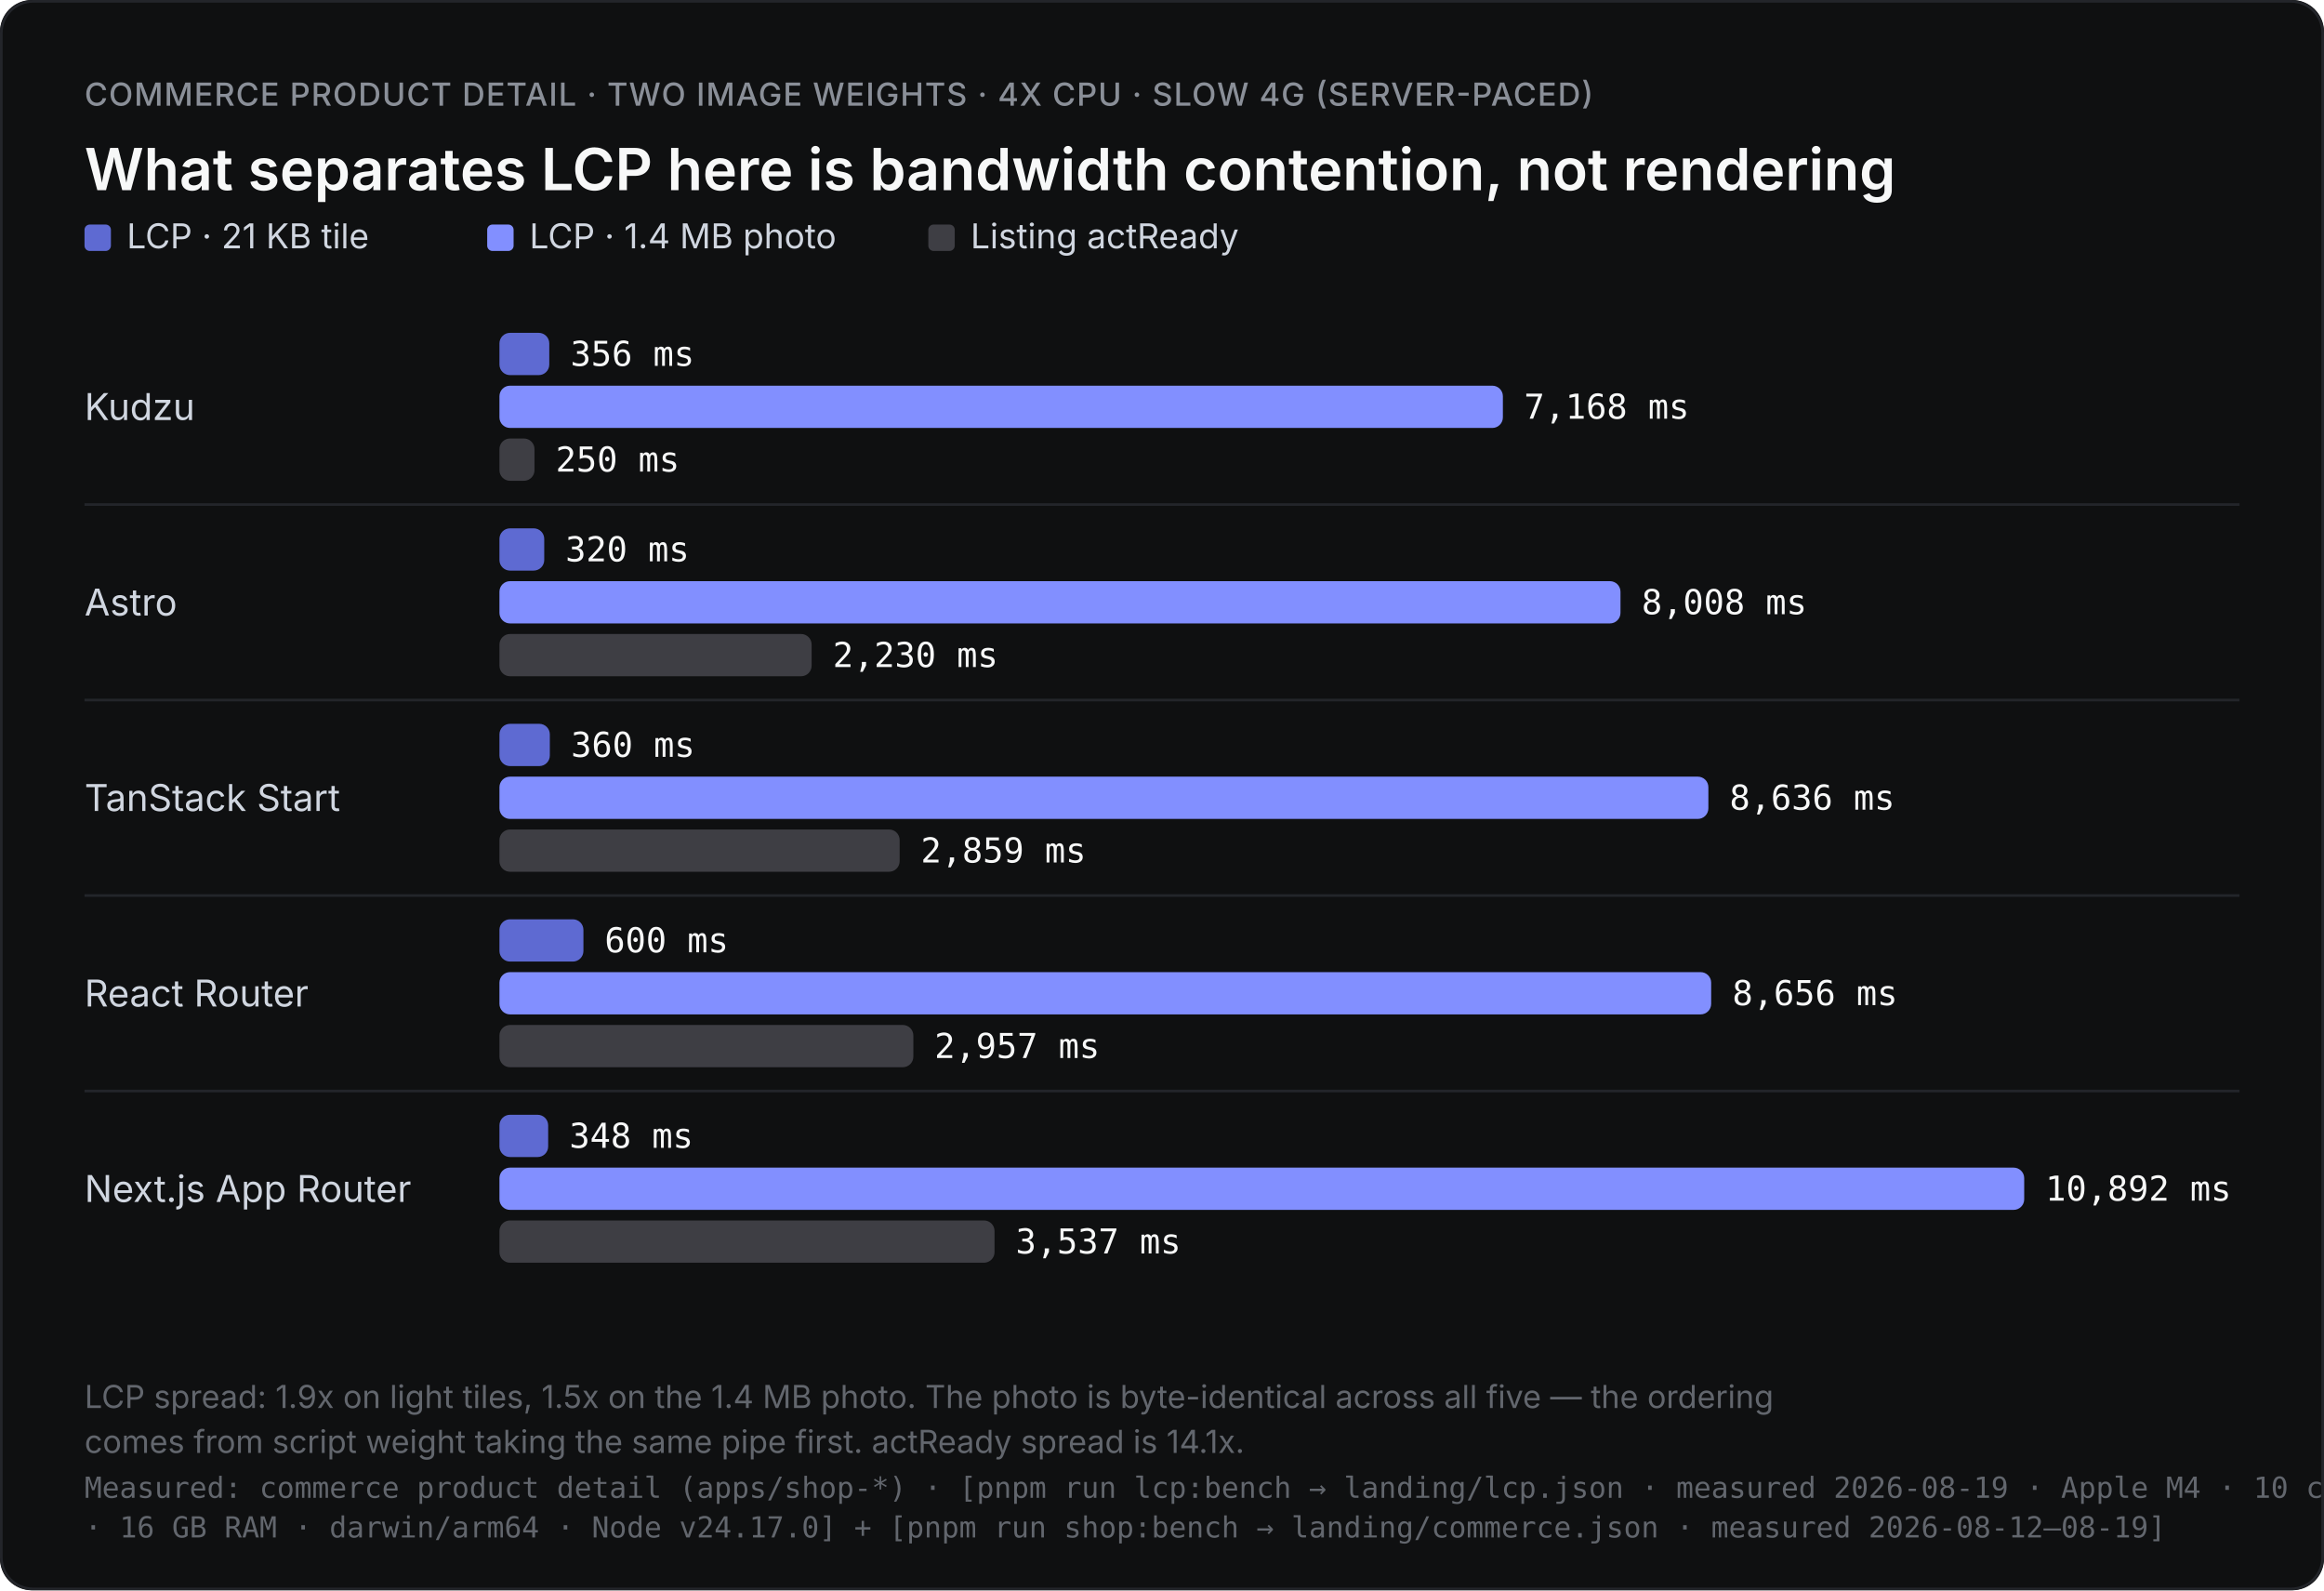
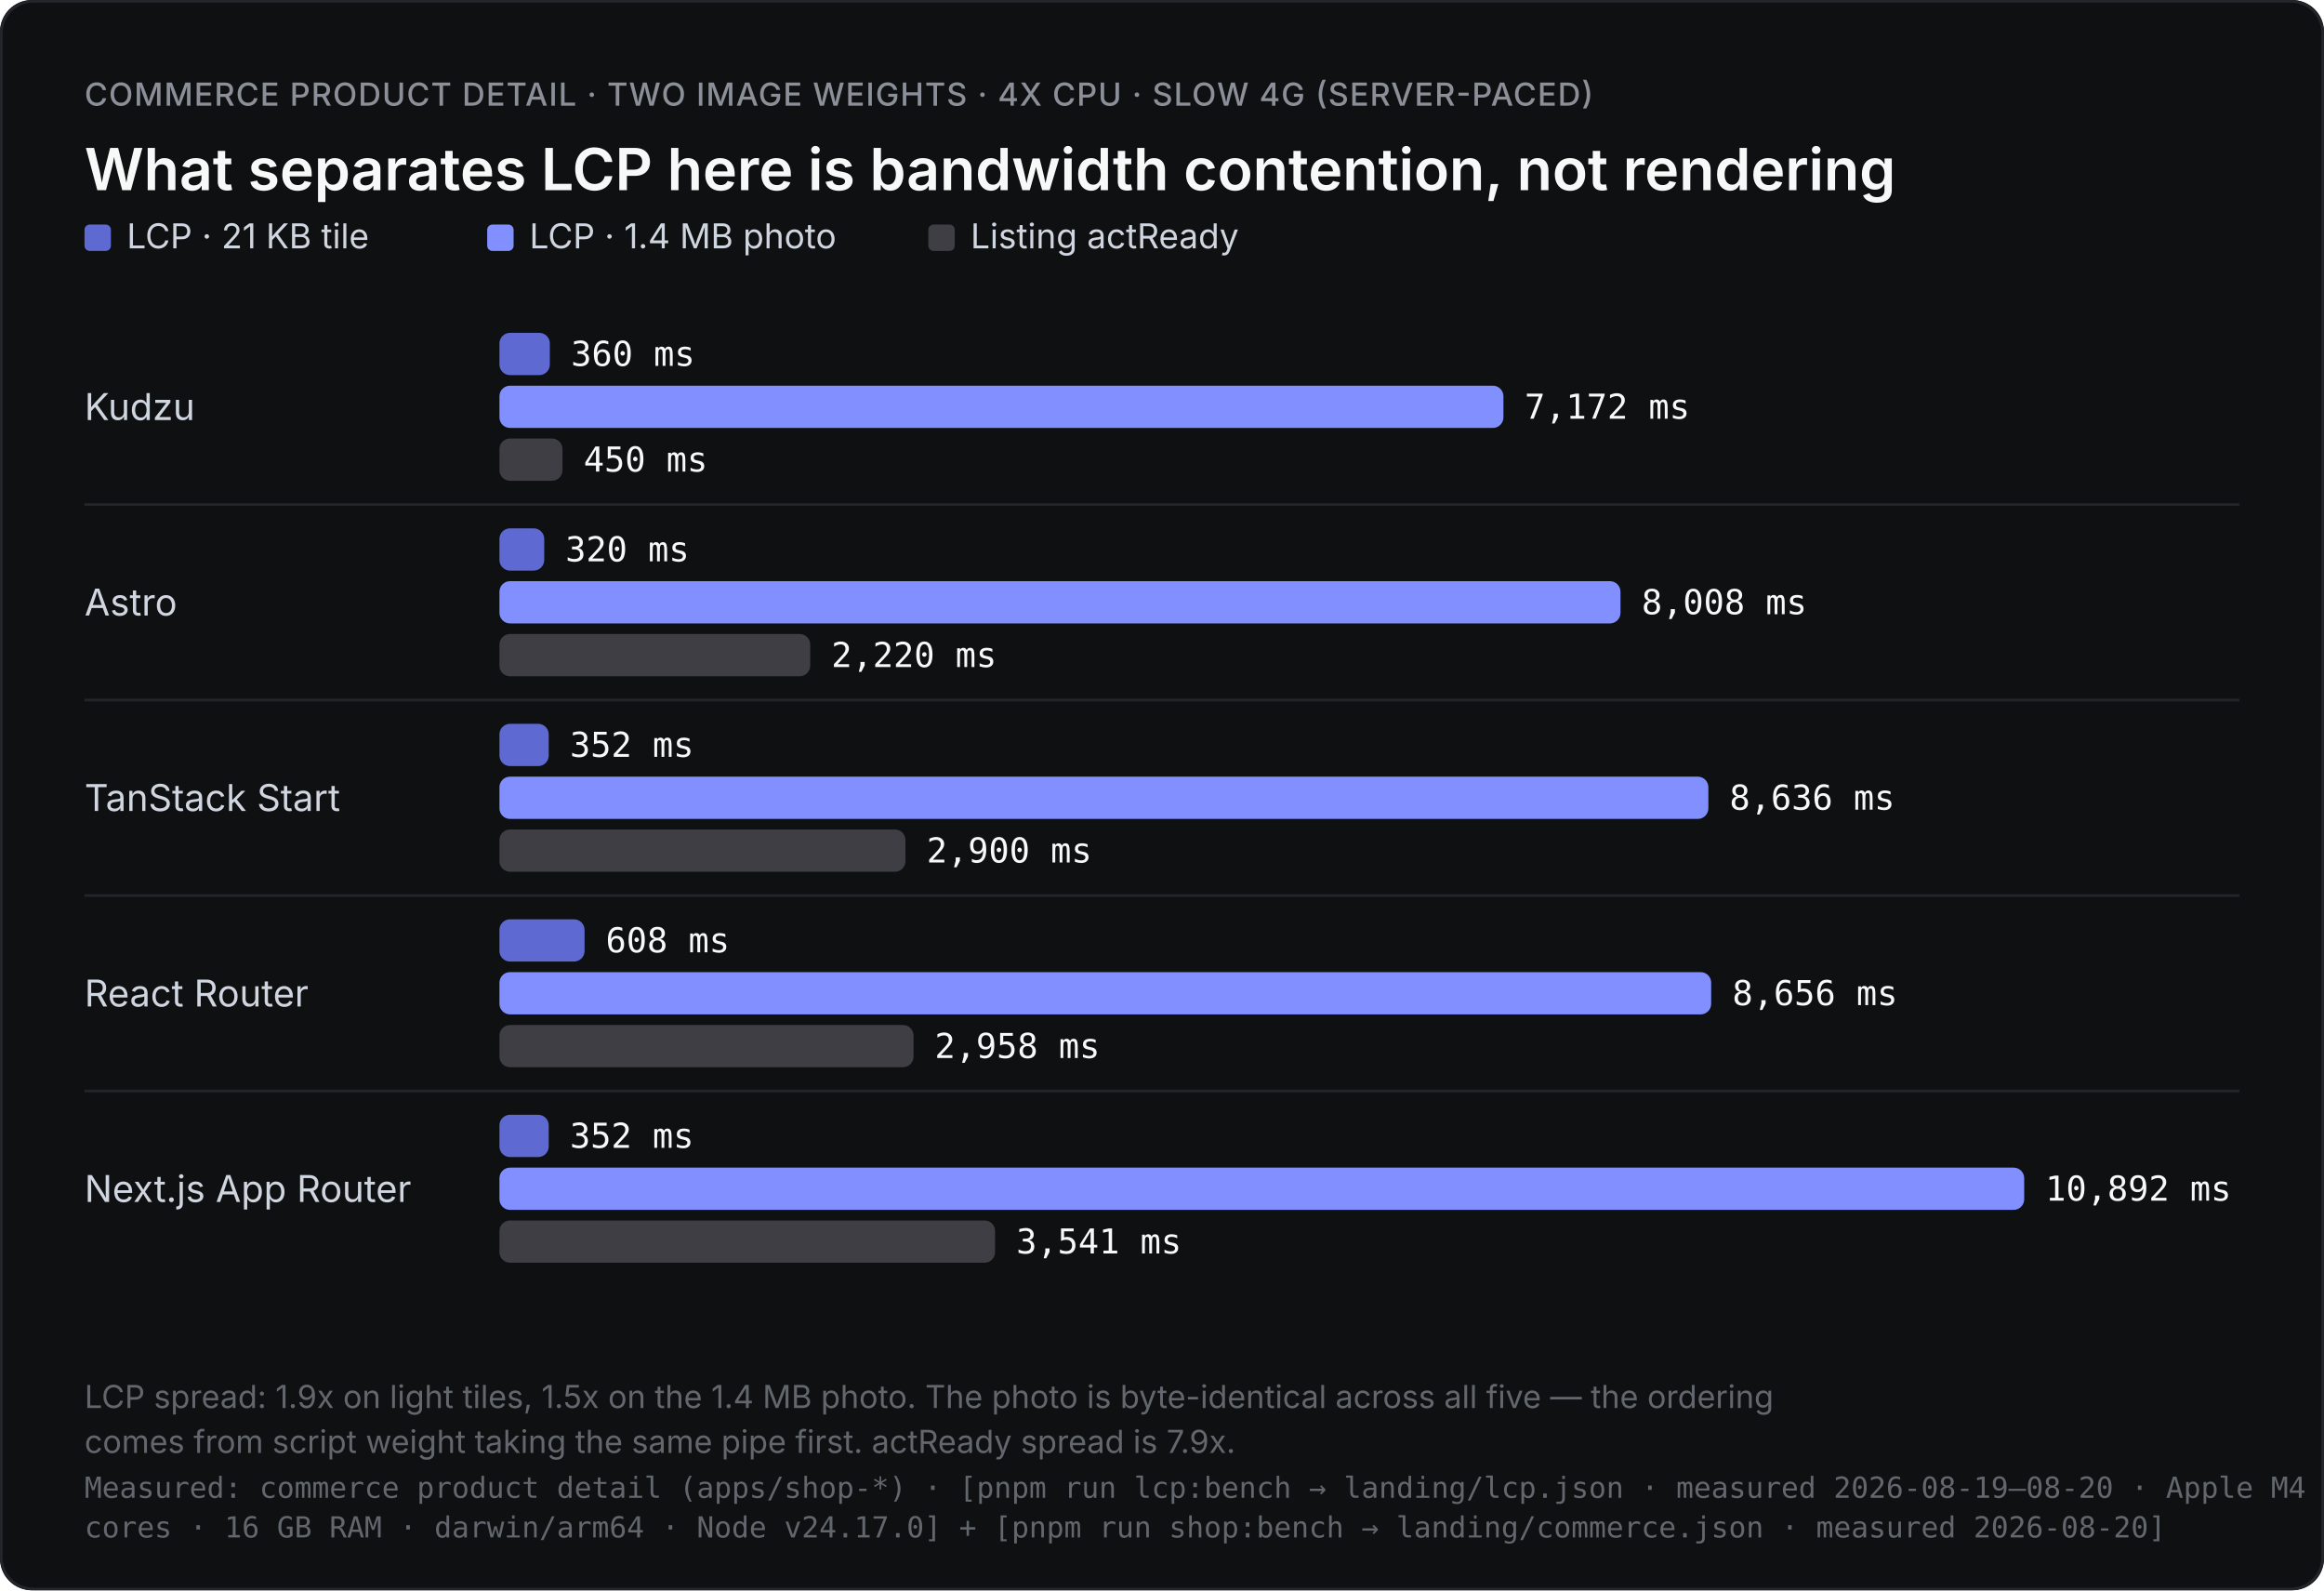
<svg xmlns="http://www.w3.org/2000/svg" width="880" height="602" viewBox="0 0 880 602" role="img" aria-label="What separates LCP here is bandwidth contention, not rendering">
  <rect x="0" y="0" width="880" height="602" rx="12" fill="#010102" />
  <rect x="0.5" y="0.5" width="879" height="601" rx="12" fill="#0f1011" stroke="#23252a" stroke-width="1" />
  <text x="32" y="40" font-family="-apple-system, BlinkMacSystemFont, 'SF Pro Display', 'Segoe UI', Inter, Roboto, sans-serif" font-size="12" font-weight="500" fill="#8a8f98" letter-spacing="0.4">COMMERCE PRODUCT DETAIL · TWO IMAGE WEIGHTS · 4X CPU · SLOW 4G (SERVER-PACED)</text>
  <text x="32" y="72" font-family="-apple-system, BlinkMacSystemFont, 'SF Pro Display', 'Segoe UI', Inter, Roboto, sans-serif" font-size="22" font-weight="600" fill="#f7f8f8">What separates LCP here is bandwidth contention, not rendering</text>
  <rect x="32" y="85" width="10" height="10" rx="2" fill="#5e6ad2" />
  <text x="48" y="94" font-family="-apple-system, BlinkMacSystemFont, 'SF Pro Display', 'Segoe UI', Inter, Roboto, sans-serif" font-size="13" font-weight="400" fill="#d0d6e0">LCP · 21 KB tile</text>
  <rect x="184.48" y="85" width="10" height="10" rx="2" fill="#828fff" />
  <text x="200.48" y="94" font-family="-apple-system, BlinkMacSystemFont, 'SF Pro Display', 'Segoe UI', Inter, Roboto, sans-serif" font-size="13" font-weight="400" fill="#d0d6e0">LCP · 1.4 MB photo</text>
  <rect x="351.52" y="85" width="10" height="10" rx="2" fill="#3e3e44" />
  <text x="367.52" y="94" font-family="-apple-system, BlinkMacSystemFont, 'SF Pro Display', 'Segoe UI', Inter, Roboto, sans-serif" font-size="13" font-weight="400" fill="#d0d6e0">Listing actReady</text>
  <text x="32" y="159" font-family="-apple-system, BlinkMacSystemFont, 'SF Pro Display', 'Segoe UI', Inter, Roboto, sans-serif" font-size="14" font-weight="400" fill="#d0d6e0">Kudzu</text>
-   <rect x="189.12" y="126" width="18.87" height="16" rx="4" fill="#5e6ad2" />
-   <text x="215.991" y="138.5" font-family="ui-monospace, SFMono-Regular, 'SF Mono', Menlo, monospace" font-size="13" font-weight="400" fill="#f7f8f8">356 ms</text>
-   <rect x="189.12" y="146" width="379.96" height="16" rx="4" fill="#828fff" />
-   <text x="577.079" y="158.5" font-family="ui-monospace, SFMono-Regular, 'SF Mono', Menlo, monospace" font-size="13" font-weight="400" fill="#f7f8f8">7,168 ms</text>
-   <rect x="189.12" y="166" width="13.27" height="16" rx="4" fill="#3e3e44" />
-   <text x="210.388" y="178.5" font-family="ui-monospace, SFMono-Regular, 'SF Mono', Menlo, monospace" font-size="13" font-weight="400" fill="#f7f8f8">250 ms</text>
+   <rect x="189.12" y="126" width="19.08" height="16" rx="4" fill="#5e6ad2" />
+   <text x="216.203" y="138.5" font-family="ui-monospace, SFMono-Regular, 'SF Mono', Menlo, monospace" font-size="13" font-weight="400" fill="#f7f8f8">360 ms</text>
+   <rect x="189.12" y="146" width="380.17" height="16" rx="4" fill="#828fff" />
+   <text x="577.291" y="158.5" font-family="ui-monospace, SFMono-Regular, 'SF Mono', Menlo, monospace" font-size="13" font-weight="400" fill="#f7f8f8">7,172 ms</text>
+   <rect x="189.12" y="166" width="23.87" height="16" rx="4" fill="#3e3e44" />
+   <text x="220.995" y="178.5" font-family="ui-monospace, SFMono-Regular, 'SF Mono', Menlo, monospace" font-size="13" font-weight="400" fill="#f7f8f8">450 ms</text>
  <line x1="32" y1="191" x2="848" y2="191" stroke="#23252a" stroke-width="1" />
  <text x="32" y="233" font-family="-apple-system, BlinkMacSystemFont, 'SF Pro Display', 'Segoe UI', Inter, Roboto, sans-serif" font-size="14" font-weight="400" fill="#d0d6e0">Astro</text>
  <rect x="189.12" y="200" width="16.96" height="16" rx="4" fill="#5e6ad2" />
  <text x="214.082" y="212.5" font-family="ui-monospace, SFMono-Regular, 'SF Mono', Menlo, monospace" font-size="13" font-weight="400" fill="#f7f8f8">320 ms</text>
  <rect x="189.12" y="220" width="424.49" height="16" rx="4" fill="#828fff" />
  <text x="621.606" y="232.5" font-family="ui-monospace, SFMono-Regular, 'SF Mono', Menlo, monospace" font-size="13" font-weight="400" fill="#f7f8f8">8,008 ms</text>
-   <rect x="189.12" y="240" width="118.21" height="16" rx="4" fill="#3e3e44" />
-   <text x="315.327" y="252.5" font-family="ui-monospace, SFMono-Regular, 'SF Mono', Menlo, monospace" font-size="13" font-weight="400" fill="#f7f8f8">2,230 ms</text>
+   <rect x="189.12" y="240" width="117.68" height="16" rx="4" fill="#3e3e44" />
+   <text x="314.797" y="252.5" font-family="ui-monospace, SFMono-Regular, 'SF Mono', Menlo, monospace" font-size="13" font-weight="400" fill="#f7f8f8">2,220 ms</text>
  <line x1="32" y1="265" x2="848" y2="265" stroke="#23252a" stroke-width="1" />
  <text x="32" y="307" font-family="-apple-system, BlinkMacSystemFont, 'SF Pro Display', 'Segoe UI', Inter, Roboto, sans-serif" font-size="14" font-weight="400" fill="#d0d6e0">TanStack Start</text>
-   <rect x="189.12" y="274" width="19.08" height="16" rx="4" fill="#5e6ad2" />
-   <text x="216.203" y="286.5" font-family="ui-monospace, SFMono-Regular, 'SF Mono', Menlo, monospace" font-size="13" font-weight="400" fill="#f7f8f8">360 ms</text>
+   <rect x="189.12" y="274" width="18.66" height="16" rx="4" fill="#5e6ad2" />
+   <text x="215.779" y="286.5" font-family="ui-monospace, SFMono-Regular, 'SF Mono', Menlo, monospace" font-size="13" font-weight="400" fill="#f7f8f8">352 ms</text>
  <rect x="189.12" y="294" width="457.77" height="16" rx="4" fill="#828fff" />
  <text x="654.895" y="306.5" font-family="ui-monospace, SFMono-Regular, 'SF Mono', Menlo, monospace" font-size="13" font-weight="400" fill="#f7f8f8">8,636 ms</text>
-   <rect x="189.12" y="314" width="151.54" height="16" rx="4" fill="#3e3e44" />
-   <text x="348.658" y="326.5" font-family="ui-monospace, SFMono-Regular, 'SF Mono', Menlo, monospace" font-size="13" font-weight="400" fill="#f7f8f8">2,859 ms</text>
+   <rect x="189.12" y="314" width="153.74" height="16" rx="4" fill="#3e3e44" />
+   <text x="350.858" y="326.5" font-family="ui-monospace, SFMono-Regular, 'SF Mono', Menlo, monospace" font-size="13" font-weight="400" fill="#f7f8f8">2,900 ms</text>
  <line x1="32" y1="339" x2="848" y2="339" stroke="#23252a" stroke-width="1" />
  <text x="32" y="381" font-family="-apple-system, BlinkMacSystemFont, 'SF Pro Display', 'Segoe UI', Inter, Roboto, sans-serif" font-size="14" font-weight="400" fill="#d0d6e0">React Router</text>
-   <rect x="189.12" y="348" width="31.8" height="16" rx="4" fill="#5e6ad2" />
-   <text x="228.925" y="360.5" font-family="ui-monospace, SFMono-Regular, 'SF Mono', Menlo, monospace" font-size="13" font-weight="400" fill="#f7f8f8">600 ms</text>
+   <rect x="189.12" y="348" width="32.23" height="16" rx="4" fill="#5e6ad2" />
+   <text x="229.349" y="360.5" font-family="ui-monospace, SFMono-Regular, 'SF Mono', Menlo, monospace" font-size="13" font-weight="400" fill="#f7f8f8">608 ms</text>
  <rect x="189.12" y="368" width="458.83" height="16" rx="4" fill="#828fff" />
  <text x="655.955" y="380.5" font-family="ui-monospace, SFMono-Regular, 'SF Mono', Menlo, monospace" font-size="13" font-weight="400" fill="#f7f8f8">8,656 ms</text>
-   <rect x="189.12" y="388" width="156.73" height="16" rx="4" fill="#3e3e44" />
-   <text x="353.848" y="400.5" font-family="ui-monospace, SFMono-Regular, 'SF Mono', Menlo, monospace" font-size="13" font-weight="400" fill="#f7f8f8">2,957 ms</text>
+   <rect x="189.12" y="388" width="156.8" height="16" rx="4" fill="#3e3e44" />
+   <text x="353.917" y="400.5" font-family="ui-monospace, SFMono-Regular, 'SF Mono', Menlo, monospace" font-size="13" font-weight="400" fill="#f7f8f8">2,958 ms</text>
  <line x1="32" y1="413" x2="848" y2="413" stroke="#23252a" stroke-width="1" />
  <text x="32" y="455" font-family="-apple-system, BlinkMacSystemFont, 'SF Pro Display', 'Segoe UI', Inter, Roboto, sans-serif" font-size="14" font-weight="400" fill="#d0d6e0">Next.js App Router</text>
-   <rect x="189.12" y="422" width="18.45" height="16" rx="4" fill="#5e6ad2" />
-   <text x="215.567" y="434.5" font-family="ui-monospace, SFMono-Regular, 'SF Mono', Menlo, monospace" font-size="13" font-weight="400" fill="#f7f8f8">348 ms</text>
+   <rect x="189.12" y="422" width="18.66" height="16" rx="4" fill="#5e6ad2" />
+   <text x="215.779" y="434.5" font-family="ui-monospace, SFMono-Regular, 'SF Mono', Menlo, monospace" font-size="13" font-weight="400" fill="#f7f8f8">352 ms</text>
  <rect x="189.12" y="442" width="577.36" height="16" rx="4" fill="#828fff" />
  <text x="774.48" y="454.5" font-family="ui-monospace, SFMono-Regular, 'SF Mono', Menlo, monospace" font-size="13" font-weight="400" fill="#f7f8f8">10,892 ms</text>
-   <rect x="189.12" y="462" width="187.47" height="16" rx="4" fill="#3e3e44" />
-   <text x="384.587" y="474.5" font-family="ui-monospace, SFMono-Regular, 'SF Mono', Menlo, monospace" font-size="13" font-weight="400" fill="#f7f8f8">3,537 ms</text>
-   <text x="32" y="567" font-family="ui-monospace, SFMono-Regular, 'SF Mono', Menlo, monospace" font-size="11" font-weight="400" fill="#62666d">Measured: commerce product detail (apps/shop-*) · [pnpm run lcp:bench → landing/lcp.json · measured 2026-08-19 · Apple M4 · 10 cores</text>
-   <text x="32" y="582" font-family="ui-monospace, SFMono-Regular, 'SF Mono', Menlo, monospace" font-size="11" font-weight="400" fill="#62666d">· 16 GB RAM · darwin/arm64 · Node v24.17.0] + [pnpm run shop:bench → landing/commerce.json · measured 2026-08-12–08-19]</text>
+   <rect x="189.12" y="462" width="187.68" height="16" rx="4" fill="#3e3e44" />
+   <text x="384.799" y="474.5" font-family="ui-monospace, SFMono-Regular, 'SF Mono', Menlo, monospace" font-size="13" font-weight="400" fill="#f7f8f8">3,541 ms</text>
+   <text x="32" y="567" font-family="ui-monospace, SFMono-Regular, 'SF Mono', Menlo, monospace" font-size="11" font-weight="400" fill="#62666d">Measured: commerce product detail (apps/shop-*) · [pnpm run lcp:bench → landing/lcp.json · measured 2026-08-19–08-20 · Apple M4 · 10</text>
+   <text x="32" y="582" font-family="ui-monospace, SFMono-Regular, 'SF Mono', Menlo, monospace" font-size="11" font-weight="400" fill="#62666d">cores · 16 GB RAM · darwin/arm64 · Node v24.17.0] + [pnpm run shop:bench → landing/commerce.json · measured 2026-08-20]</text>
  <text x="32" y="533" font-family="-apple-system, BlinkMacSystemFont, 'SF Pro Display', 'Segoe UI', Inter, Roboto, sans-serif" font-size="12" font-weight="400" fill="#62666d">LCP spread: 1.9x on light tiles, 1.5x on the 1.4 MB photo. The photo is byte-identical across all five — the ordering</text>
-   <text x="32" y="550" font-family="-apple-system, BlinkMacSystemFont, 'SF Pro Display', 'Segoe UI', Inter, Roboto, sans-serif" font-size="12" font-weight="400" fill="#62666d">comes from script weight taking the same pipe first. actReady spread is 14.1x.</text>
+   <text x="32" y="550" font-family="-apple-system, BlinkMacSystemFont, 'SF Pro Display', 'Segoe UI', Inter, Roboto, sans-serif" font-size="12" font-weight="400" fill="#62666d">comes from script weight taking the same pipe first. actReady spread is 7.9x.</text>
</svg>
